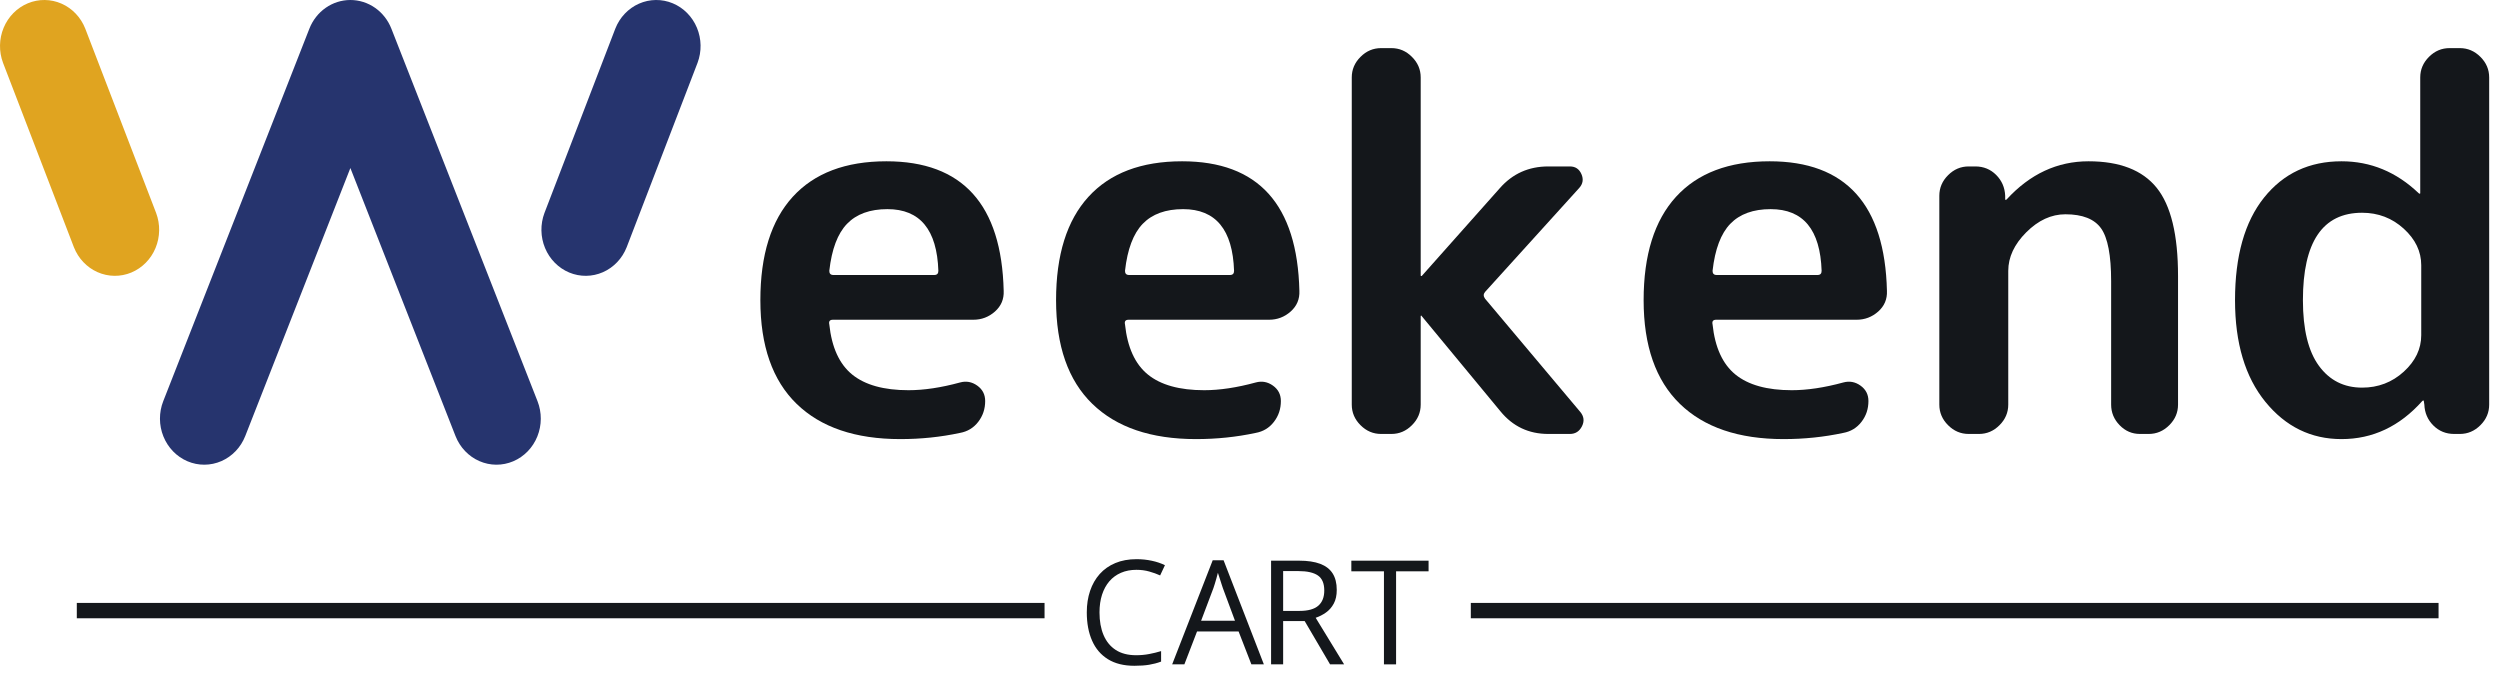
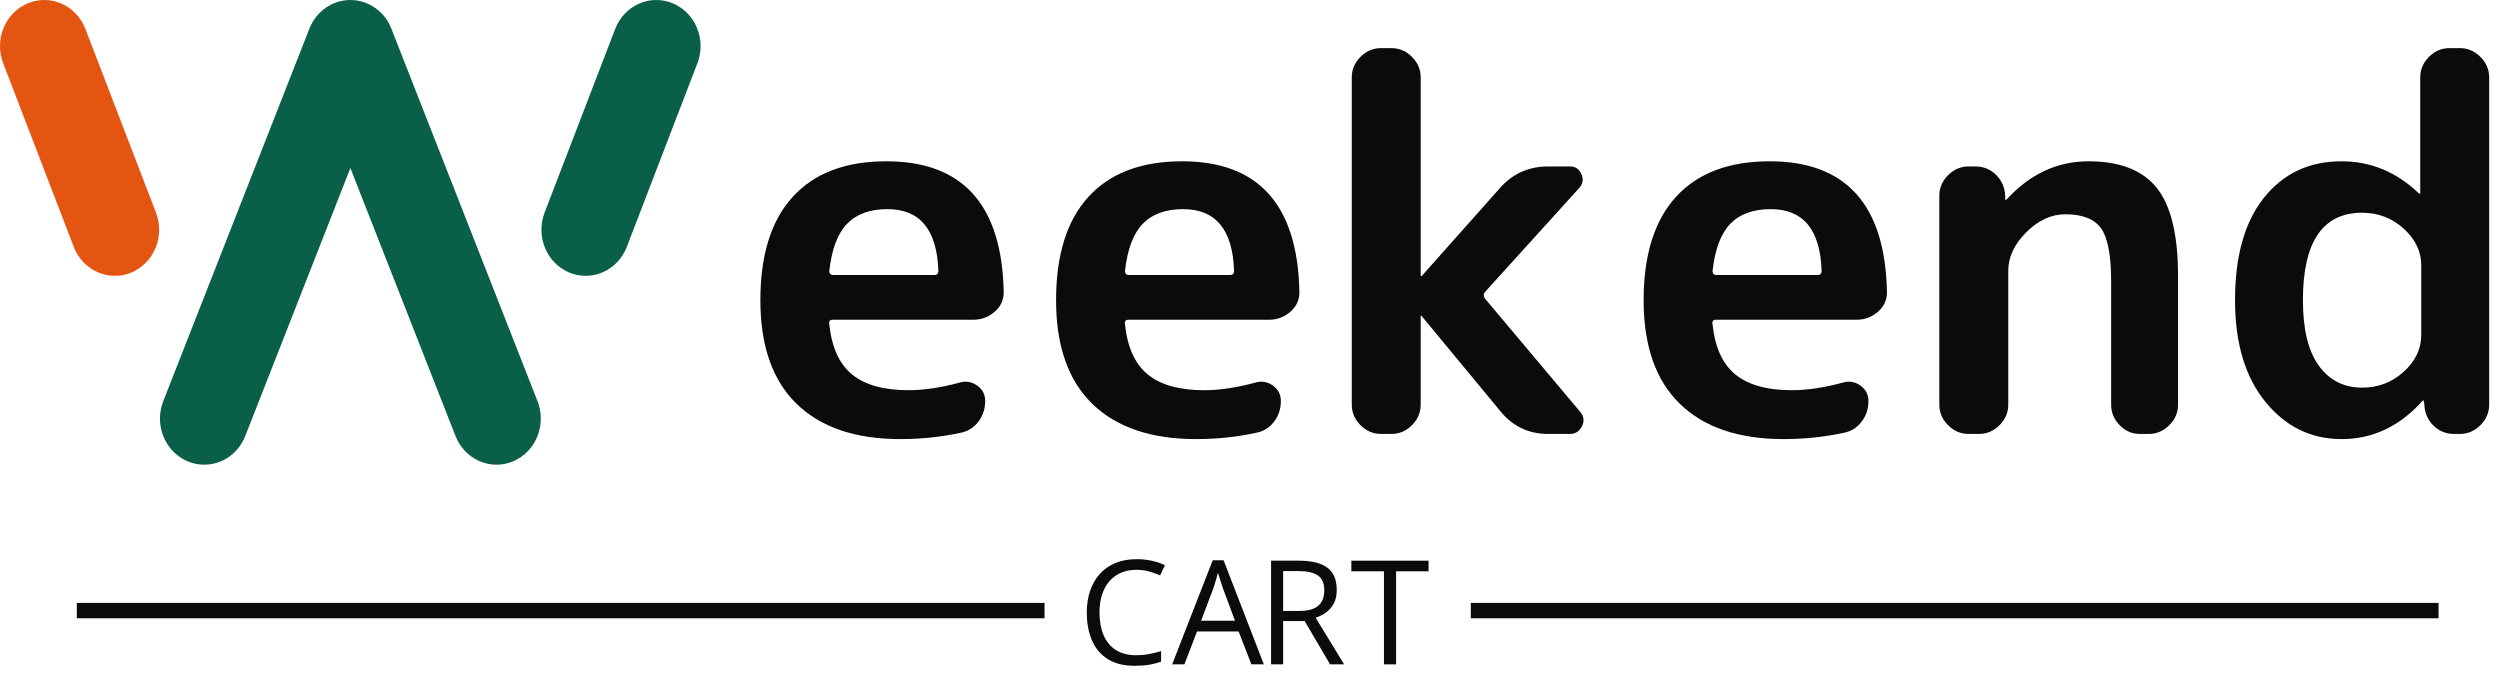
<svg xmlns="http://www.w3.org/2000/svg" viewBox="0 0 2604 704" width="2604" height="704" role="img" aria-label="WeekendCart">
  <g id="weekendcart-logo">
    <g id="mark">
-       <g id="mark-accent" fill="#e0a420">
+       <g id="mark-accent" fill="#e35510">
        <path d="M3.172 65.492L76.97 257.494C81.581 269.215 90.457 278.564 101.664 283.504C112.87 288.444 125.499 288.574 136.797 283.867C148.095 279.159 157.148 269.995 161.983 258.372C166.817 246.749 167.041 233.608 162.606 221.813L88.808 29.812C84.196 18.091 75.32 8.742 64.114 3.802C52.907 -1.138 40.279 -1.269 28.981 3.439C17.682 8.146 8.629 17.31 3.795 28.933C-1.039 40.557 -1.263 53.697 3.172 65.492Z" />
      </g>
-       <g id="mark-peak" fill="#26346e">
+       <g id="mark-peak" fill="#0a5f48">
        <path d="M170.041 417.862L322.249 29.86C325.712 21.031 331.623 13.476 339.229 8.158C346.834 2.84 355.789 0 364.952 0C374.115 0 383.07 2.84 390.676 8.158C398.281 13.476 404.192 21.031 407.655 29.86L559.864 417.862C564.492 429.649 564.431 442.865 559.695 454.605C554.96 466.345 545.936 475.646 534.611 480.463C529.003 482.848 522.999 484.059 516.941 484.029C510.883 483.999 504.89 482.728 499.304 480.288C488.023 475.359 479.086 465.969 474.458 454.182L364.952 175.021L255.447 454.182C250.818 465.969 241.881 475.359 230.6 480.288C219.319 485.216 206.619 485.279 195.293 480.463C183.968 475.646 174.945 466.345 170.209 454.605C165.473 442.865 165.413 429.649 170.041 417.862Z" />
      </g>
-       <g id="mark-tail" fill="#26346e">
+       <g id="mark-tail" fill="#0a5f48">
        <path d="M640.912 29.812L567.114 221.813C562.679 233.608 562.903 246.749 567.737 258.372C572.572 269.995 581.624 279.159 592.923 283.867C604.221 288.574 616.85 288.444 628.056 283.504C639.263 278.564 648.139 269.215 652.75 257.494L726.548 65.492C730.983 53.697 730.759 40.557 725.925 28.933C721.091 17.31 712.038 8.146 700.739 3.439C689.441 -1.269 676.813 -1.138 665.606 3.802C654.4 8.742 645.524 18.091 640.912 29.812Z" />
      </g>
    </g>
    <g id="wordmark">
-       <g id="letter-e-1" fill="#14171b">
+       <g id="letter-e-1" fill="#0a0c0b">
        <path d="M924.36 217.84C906.147 217.84 892.12 222.933 882.28 233.12C872.467 243.28 866.307 259.613 863.8 282.12C863.8 285 865.227 286.44 868.08 286.44H973.12C975.973 286.44 977.4 285 977.4 282.12C975.987 239.267 958.307 217.84 924.36 217.84ZM937.76 457.36C890.96 457.36 854.96 445.12 829.76 420.64C804.587 396.187 792 360.2 792 312.68C792 265.533 803.253 229.627 825.76 204.96C848.267 180.32 880.773 168 923.28 168C1002.59 168 1043.31 213.013 1045.44 303.04C1045.81 311.6 1042.79 318.747 1036.36 324.48C1029.93 330.187 1022.43 333.04 1013.84 333.04H867.56C864.333 333.04 863.08 334.653 863.8 337.88C866.307 361.8 874.253 379.213 887.64 390.12C901.053 401 920.613 406.44 946.32 406.44C962.4 406.44 980.267 403.76 999.92 398.4C1006.35 396.613 1012.33 397.693 1017.88 401.64C1023.4 405.56 1026.16 410.92 1026.16 417.72C1026.16 425.933 1023.75 433.16 1018.92 439.4C1014.09 445.667 1007.76 449.507 999.92 450.92C979.92 455.213 959.2 457.36 937.76 457.36Z" />
      </g>
-       <g id="letter-e-2" fill="#14171b">
+       <g id="letter-e-2" fill="#0a0c0b">
        <path d="M1232.36 217.84C1214.15 217.84 1200.12 222.933 1190.28 233.12C1180.47 243.28 1174.31 259.613 1171.8 282.12C1171.8 285 1173.23 286.44 1176.08 286.44H1281.12C1283.97 286.44 1285.4 285 1285.4 282.12C1283.99 239.267 1266.31 217.84 1232.36 217.84ZM1245.76 457.36C1198.96 457.36 1162.96 445.12 1137.76 420.64C1112.59 396.187 1100 360.2 1100 312.68C1100 265.533 1111.25 229.627 1133.76 204.96C1156.27 180.32 1188.77 168 1231.28 168C1310.59 168 1351.31 213.013 1353.44 303.04C1353.81 311.6 1350.79 318.747 1344.36 324.48C1337.93 330.187 1330.43 333.04 1321.84 333.04H1175.56C1172.33 333.04 1171.08 334.653 1171.8 337.88C1174.31 361.8 1182.25 379.213 1195.64 390.12C1209.05 401 1228.61 406.44 1254.32 406.44C1270.4 406.44 1288.27 403.76 1307.92 398.4C1314.35 396.613 1320.33 397.693 1325.88 401.64C1331.4 405.56 1334.16 410.92 1334.16 417.72C1334.16 425.933 1331.75 433.16 1326.92 439.4C1322.09 445.667 1315.76 449.507 1307.92 450.92C1287.92 455.213 1267.2 457.36 1245.76 457.36Z" />
      </g>
-       <g id="letter-k" fill="#14171b">
+       <g id="letter-k" fill="#0a0c0b">
        <path d="M1449.28 452H1438.56C1430.32 452 1423.17 448.96 1417.12 442.88C1411.04 436.827 1408 429.68 1408 421.44V80.64C1408 72.427 1411.04 65.293 1417.12 59.24C1423.17 53.16 1430.32 50.12 1438.56 50.12H1449.28C1457.49 50.12 1464.63 53.16 1470.68 59.24C1476.76 65.293 1479.8 72.427 1479.8 80.64V286.96C1479.8 287.307 1479.97 287.48 1480.32 287.48H1480.88L1562.32 195.88C1575.55 180.867 1592.33 173.36 1612.68 173.36H1635.2C1640.91 173.36 1644.92 176.04 1647.24 181.4C1649.56 186.76 1648.76 191.587 1644.84 195.88L1546.8 304.12C1545.01 306.253 1545.01 308.573 1546.8 311.08L1645.92 428.96C1649.84 433.6 1650.47 438.6 1647.8 443.96C1645.11 449.32 1640.91 452 1635.2 452H1612.68C1592.33 452 1575.73 444.147 1562.88 428.44L1480.88 329.28C1480.88 328.933 1480.69 328.76 1480.32 328.76C1479.97 328.76 1479.8 328.933 1479.8 329.28V421.44C1479.8 429.68 1476.76 436.827 1470.68 442.88C1464.63 448.96 1457.49 452 1449.28 452Z" />
      </g>
-       <g id="letter-e-3" fill="#14171b">
+       <g id="letter-e-3" fill="#0a0c0b">
        <path d="M1844.36 217.84C1826.15 217.84 1812.12 222.933 1802.28 233.12C1792.47 243.28 1786.31 259.613 1783.8 282.12C1783.8 285 1785.23 286.44 1788.08 286.44H1893.12C1895.97 286.44 1897.4 285 1897.4 282.12C1895.99 239.267 1878.31 217.84 1844.36 217.84ZM1857.76 457.36C1810.96 457.36 1774.96 445.12 1749.76 420.64C1724.59 396.187 1712 360.2 1712 312.68C1712 265.533 1723.25 229.627 1745.76 204.96C1768.27 180.32 1800.77 168 1843.28 168C1922.59 168 1963.31 213.013 1965.44 303.04C1965.81 311.6 1962.79 318.747 1956.36 324.48C1949.93 330.187 1942.43 333.04 1933.84 333.04H1787.56C1784.33 333.04 1783.08 334.653 1783.8 337.88C1786.31 361.8 1794.25 379.213 1807.64 390.12C1821.05 401 1840.61 406.44 1866.32 406.44C1882.4 406.44 1900.27 403.76 1919.92 398.4C1926.35 396.613 1932.33 397.693 1937.88 401.64C1943.4 405.56 1946.16 410.92 1946.16 417.72C1946.16 425.933 1943.75 433.16 1938.92 439.4C1934.09 445.667 1927.76 449.507 1919.92 450.92C1899.92 455.213 1879.2 457.36 1857.76 457.36Z" />
      </g>
-       <g id="letter-n" fill="#14171b">
+       <g id="letter-n" fill="#0a0c0b">
        <path d="M2061.28 452H2050.56C2042.32 452 2035.17 448.96 2029.12 442.88C2023.04 436.827 2020 429.68 2020 421.44V203.92C2020 195.68 2023.04 188.533 2029.12 182.48C2035.17 176.4 2042.32 173.36 2050.56 173.36H2057.52C2066.08 173.36 2073.31 176.307 2079.2 182.2C2085.09 188.093 2088.23 195.333 2088.6 203.92V207.64C2088.6 208.013 2088.77 208.2 2089.12 208.2C2089.49 208.2 2089.85 208.013 2090.2 207.64C2114.49 181.213 2142.89 168 2175.4 168C2207.91 168 2231.57 177.2 2246.4 195.6C2261.23 214 2268.64 244.627 2268.64 287.48V421.44C2268.64 429.68 2265.6 436.827 2259.52 442.88C2253.44 448.96 2246.29 452 2238.08 452H2229C2220.76 452 2213.69 448.96 2207.8 442.88C2201.91 436.827 2198.96 429.68 2198.96 421.44V292.84C2198.96 266.067 2195.48 247.76 2188.52 237.92C2181.56 228.107 2169.15 223.2 2151.28 223.2C2136.64 223.2 2123.07 229.453 2110.56 241.96C2098.05 254.467 2091.8 267.853 2091.8 282.12V421.44C2091.8 429.68 2088.76 436.827 2082.68 442.88C2076.63 448.96 2069.49 452 2061.28 452Z" />
      </g>
-       <g id="letter-d" fill="#14171b">
+       <g id="letter-d" fill="#0a0c0b">
        <path d="M2460.36 221.6C2419.27 221.6 2398.72 251.96 2398.72 312.68C2398.72 343.053 2404.27 365.827 2415.36 381C2426.43 396.173 2441.43 403.76 2460.36 403.76C2477.13 403.76 2491.6 398.227 2503.76 387.16C2515.89 376.093 2521.96 363.413 2521.96 349.12V276.24C2521.96 261.947 2515.89 249.267 2503.76 238.2C2491.6 227.133 2477.13 221.6 2460.36 221.6ZM2438.92 457.36C2407.13 457.36 2380.69 444.413 2359.6 418.52C2338.53 392.627 2328 357.347 2328 312.68C2328 266.6 2338.09 230.96 2358.28 205.76C2378.47 180.587 2405.35 168 2438.92 168C2469.29 168 2496.08 179.08 2519.28 201.24C2519.65 201.587 2520.01 201.76 2520.36 201.76C2520.73 201.76 2520.92 201.587 2520.92 201.24V80.64C2520.92 72.427 2523.95 65.293 2530 59.24C2536.08 53.16 2543.23 50.12 2551.44 50.12H2562.16C2570.37 50.12 2577.52 53.16 2583.6 59.24C2589.68 65.293 2592.72 72.427 2592.72 80.64V421.44C2592.72 429.68 2589.68 436.827 2583.6 442.88C2577.52 448.96 2570.37 452 2562.16 452H2556.28C2547.69 452 2540.45 449.053 2534.56 443.16C2528.67 437.267 2525.55 430.027 2525.2 421.44L2524.64 417.72C2524.64 417.347 2524.47 417.16 2524.12 417.16C2523.77 417.16 2523.41 417.347 2523.04 417.72C2499.47 444.147 2471.43 457.36 2438.92 457.36Z" />
      </g>
    </g>
    <g id="tagline">
-       <g id="rule-left" fill="#14171b">
+       <g id="rule-left" fill="#0a0c0b">
        <path d="M80 627.999H1088V643.999H80V627.999Z" />
      </g>
-       <g id="tagline-C" fill="#14171b">
+       <g id="tagline-C" fill="#0a0c0b">
        <path d="M1183.72 593.519C1177.75 593.519 1172.39 594.546 1167.64 596.599C1162.89 598.653 1158.85 601.599 1155.52 605.439C1152.21 609.306 1149.67 613.973 1147.88 619.439C1146.12 624.906 1145.24 631.066 1145.24 637.919C1145.24 646.986 1146.65 654.853 1149.48 661.519C1152.31 668.186 1156.53 673.346 1162.16 676.999C1167.81 680.653 1174.88 682.479 1183.36 682.479C1188.19 682.479 1192.72 682.066 1196.96 681.239C1201.23 680.439 1205.37 679.426 1209.4 678.199V689.119C1205.48 690.586 1201.35 691.679 1197 692.399C1192.68 693.119 1187.53 693.479 1181.56 693.479C1170.57 693.479 1161.4 691.199 1154.04 686.639C1146.68 682.079 1141.17 675.639 1137.52 667.319C1133.84 658.999 1132 649.173 1132 637.839C1132 629.679 1133.15 622.213 1135.44 615.439C1137.73 608.666 1141.08 602.813 1145.48 597.879C1149.88 592.973 1155.29 589.173 1161.72 586.479C1168.15 583.786 1175.52 582.439 1183.84 582.439C1189.31 582.439 1194.59 582.986 1199.68 584.079C1204.75 585.146 1209.32 586.693 1213.4 588.719L1208.4 599.359C1204.93 597.786 1201.15 596.426 1197.04 595.279C1192.93 594.106 1188.49 593.519 1183.72 593.519Z" />
      </g>
-       <g id="tagline-A" fill="#14171b">
+       <g id="tagline-A" fill="#0a0c0b">
        <path d="M1316.44 692H1303.44L1290.12 657.72H1246.84L1233.64 692H1220.92L1263.16 583.56H1274.48L1316.44 692ZM1251.08 646.56H1286.36L1273.72 612.52C1273.43 611.64 1272.95 610.186 1272.28 608.16C1271.64 606.133 1270.97 604.04 1270.28 601.88C1269.59 599.72 1269.01 597.973 1268.56 596.64C1268.08 598.666 1267.55 600.666 1266.96 602.64C1266.4 604.64 1265.85 606.493 1265.32 608.2C1264.79 609.906 1264.32 611.346 1263.92 612.52L1251.08 646.56Z" />
      </g>
-       <g id="tagline-R" fill="#14171b">
+       <g id="tagline-R" fill="#0a0c0b">
        <path d="M1323.96 583.999H1353.12C1362 583.999 1369.33 585.092 1375.12 587.279C1380.91 589.466 1385.23 592.799 1388.08 597.279C1390.93 601.759 1392.36 607.479 1392.36 614.439C1392.36 620.146 1391.32 624.906 1389.24 628.719C1387.19 632.532 1384.48 635.626 1381.12 637.999C1377.79 640.372 1374.21 642.199 1370.4 643.479L1400.04 691.999H1385.4L1358.96 646.919H1336.52V691.999H1323.96V583.999ZM1352.4 594.839H1336.52V636.319H1353.64C1362.47 636.319 1368.96 634.519 1373.12 630.919C1377.28 627.319 1379.36 622.026 1379.36 615.039C1379.36 607.679 1377.16 602.479 1372.76 599.439C1368.33 596.372 1361.55 594.839 1352.4 594.839Z" />
      </g>
-       <g id="tagline-T" fill="#14171b">
+       <g id="tagline-T" fill="#0a0c0b">
        <path d="M1454.16 595.079V691.999H1441.52V595.079H1407.56V583.999H1488V595.079H1454.16Z" />
      </g>
-       <g id="rule-right" fill="#14171b">
+       <g id="rule-right" fill="#0a0c0b">
        <path d="M1532 627.999H2540V643.999H1532V627.999Z" />
      </g>
    </g>
  </g>
</svg>
